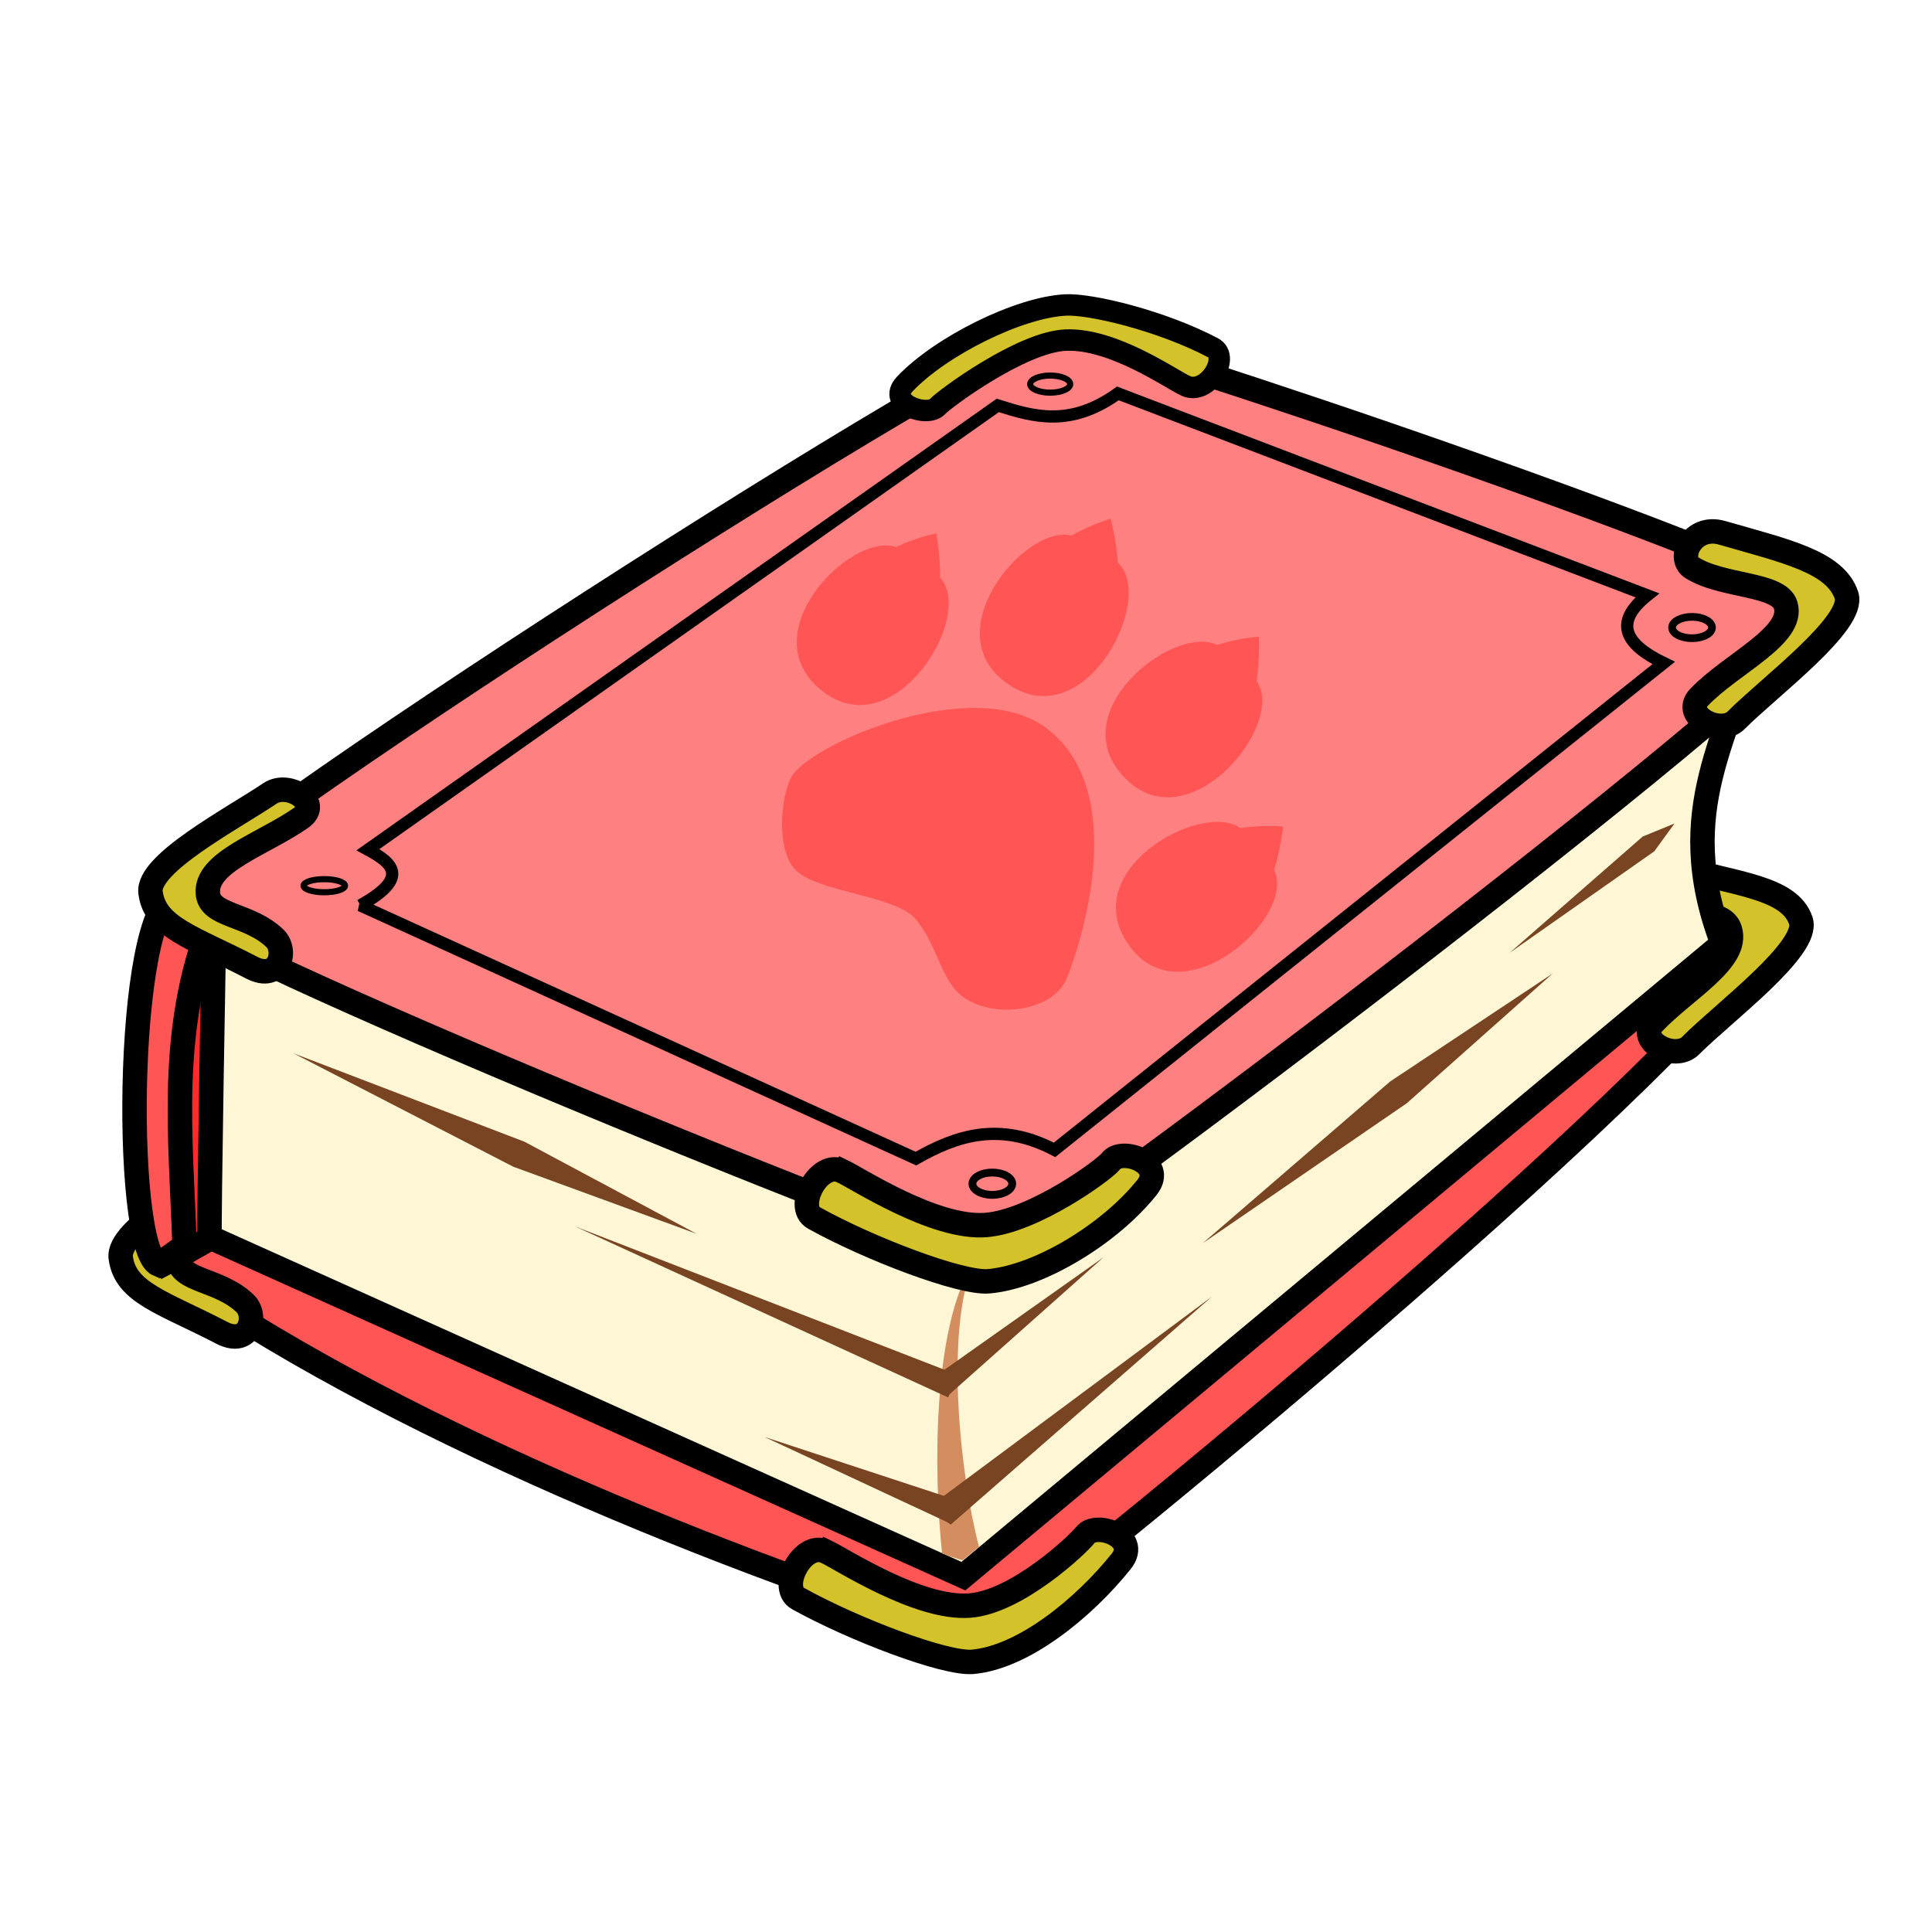
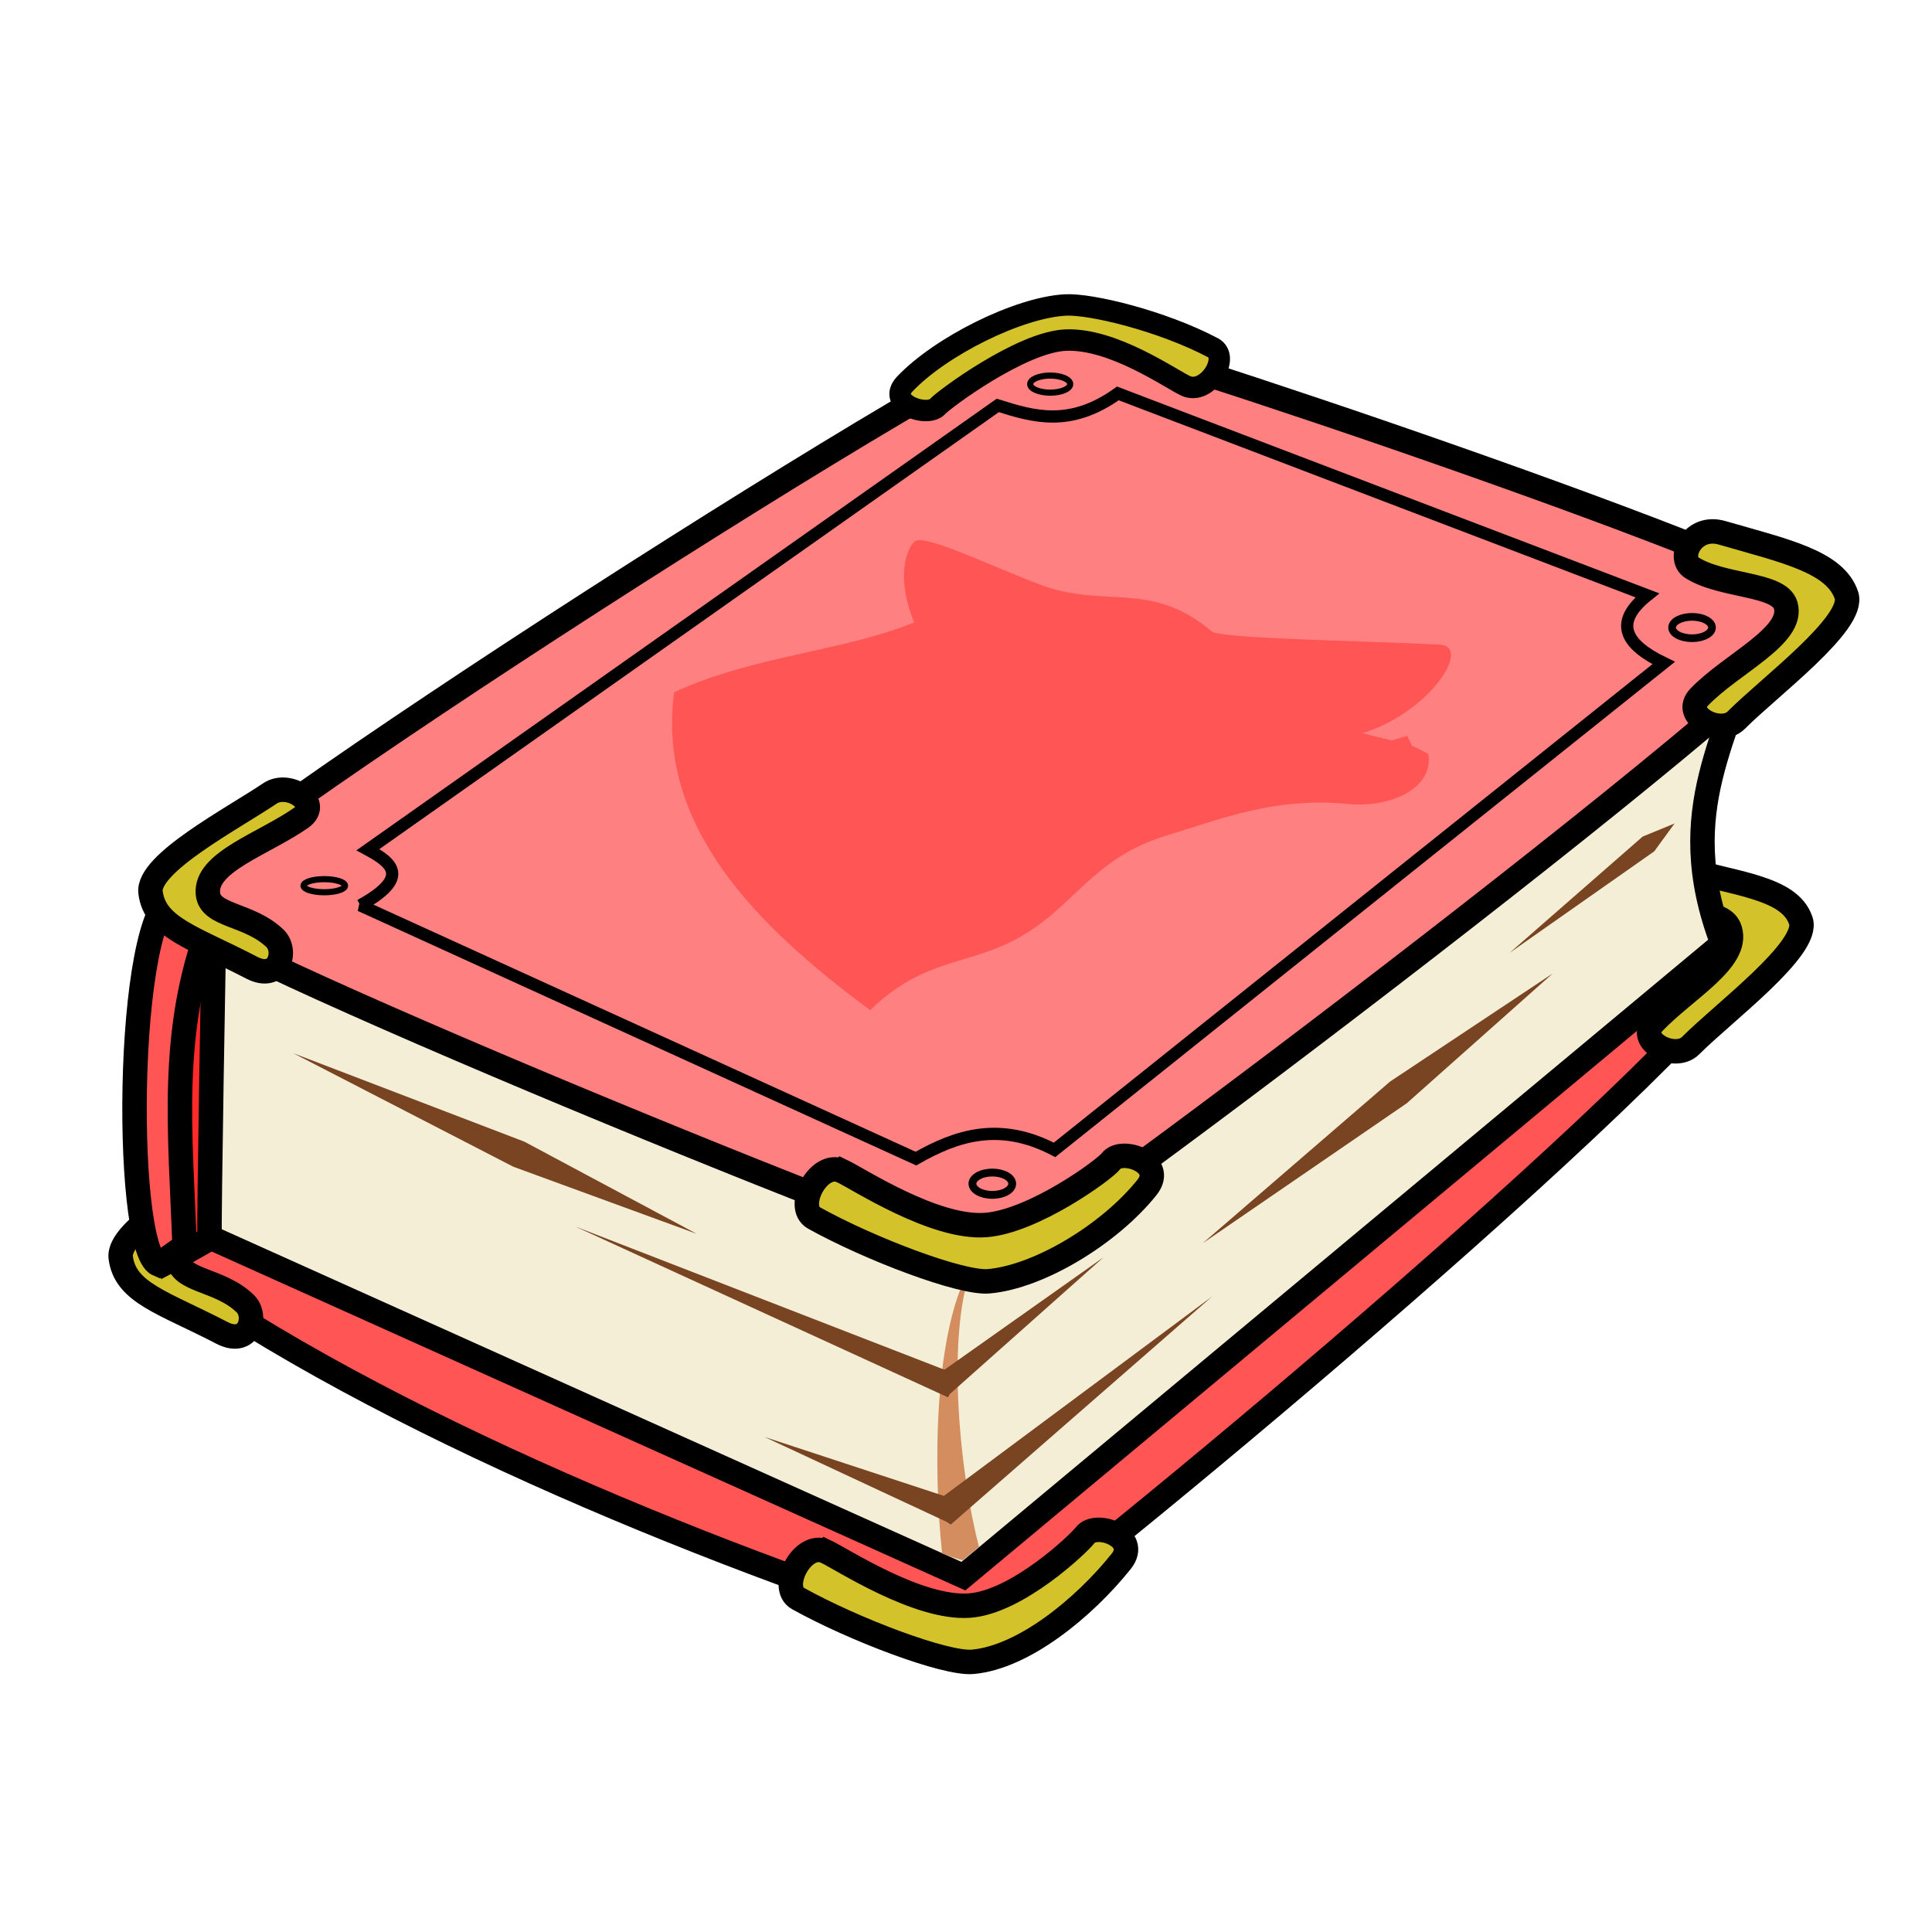
<svg xmlns="http://www.w3.org/2000/svg" width="100%" height="100%" viewBox="0 0 64 64" id="svg4311" version="1.1">
  <defs id="defs4313">
    <pattern y="0" x="0" height="6" width="6" patternUnits="userSpaceOnUse" id="EMFhbasepattern" />
  </defs>
  <g id="layer5" style="display:inline;opacity:1">
    <flowRoot xml:space="preserve" id="flowRoot4156" style="fill:black;stroke:none;stroke-opacity:1;stroke-width:1px;stroke-linejoin:miter;stroke-linecap:butt;fill-opacity:1;font-family:sans-serif;font-style:normal;font-weight:normal;font-size:40px;line-height:125%;letter-spacing:0px;word-spacing:0px">
      <flowRegion id="flowRegion4158">
        <rect id="rect4160" width="42.679" height="44.068" x="6.566" y="11.22" />
      </flowRegion>
      <flowPara id="flowPara4162" />
    </flowRoot>
    <flowRoot xml:space="preserve" id="flowRoot4168" style="fill:black;stroke:none;stroke-opacity:1;stroke-width:1px;stroke-linejoin:miter;stroke-linecap:butt;fill-opacity:1;font-family:sans-serif;font-style:normal;font-weight:normal;font-size:40px;line-height:125%;letter-spacing:0px;word-spacing:0px">
      <flowRegion id="flowRegion4170">
        <rect id="rect4172" width="63.766" height="63.64" x="0.253" y="-0.271" />
      </flowRegion>
      <flowPara id="flowPara4174" />
    </flowRoot>
    <text xml:space="preserve" style="font-style:normal;font-weight:normal;font-size:40px;line-height:125%;font-family:sans-serif;letter-spacing:0px;word-spacing:0px;fill:#000000;fill-opacity:1;stroke:none;stroke-width:1px;stroke-linecap:butt;stroke-linejoin:miter;stroke-opacity:1" x="38.482" y="27.125" id="text4158">
      <tspan id="tspan4160" x="38.482" y="27.125" />
    </text>
    <path style="fill:#ff5555;fill-rule:evenodd;stroke:#000000;stroke-width:0.81px;stroke-linecap:butt;stroke-linejoin:miter;stroke-opacity:1" d="M 5.3,41.888 C 12.651,47.194 24.341,51.842 32.511,54.363 37.085,51.009 56.439,34.931 58.619,30.787 L 41.244,25.525 c -11.981,5.454 -25.997,8.3 -35.944,16.363 z" id="path4190" />
    <path style="display:inline;opacity:1;fill:#d3c22a;fill-rule:evenodd;stroke:#000000;stroke-width:0.81px;stroke-linecap:butt;stroke-linejoin:miter;stroke-opacity:1;fill-opacity:1" d="m 54.778,33.873 c -0.59,0.615 0.704,1.292 1.229,0.762 1.073,-1.083 3.955,-3.222 3.648,-4.135 -0.376,-1.117 -2.166,-1.211 -4.248,-1.814 -0.993,-0.287 -1.068,0.787 -0.567,1.104 1.005,0.638 2.253,0.282 2.469,1.014 0.298,1.01 -1.47,1.961 -2.531,3.068 z" id="path4192-3" />
    <path style="display:inline;opacity:1;fill:#d3c22a;fill-rule:evenodd;stroke:#000000;stroke-width:0.81px;stroke-linecap:butt;stroke-linejoin:miter;stroke-opacity:1;fill-opacity:1" d="M 8.986,39.19 C 9.686,38.703 8.577,37.963 7.957,38.379 6.692,39.229 3.879,40.706 4,41.662 4.148,42.831 5.424,43.149 7.346,44.15 8.263,44.628 8.548,43.59 8.12,43.18 7.261,42.356 5.967,42.459 5.9,41.699 5.807,40.649 7.727,40.066 8.986,39.19 Z" id="path4192-3-1-9-4" />
    <path style="fill:#ff2a2a;fill-rule:evenodd;stroke:#000000;stroke-width:0.81px;stroke-linecap:butt;stroke-linejoin:miter;stroke-opacity:1" d="M 5.68,41.743 C 6.263,41.444 10.346,39.058 10.308,39.067 L 9.513,28.002 6.258,30.714 C 4.754,34.522 5.326,38.122 5.68,41.743 Z" id="path4198" />
    <path style="fill:#ff5555;fill-rule:evenodd;stroke:#000000;stroke-width:0.81px;stroke-linecap:butt;stroke-linejoin:miter;stroke-opacity:1" d="M 5.246,41.888 C 4.043,41.388 4.152,29.229 6.005,29.648 l 0.94,0.976 C 5.597,34.204 5.98,37.508 6.114,41.273 Z" id="path4196" />
-     <path style="fill:#fff6d5;fill-rule:evenodd;stroke:#000000;stroke-width:0.81px;stroke-linecap:butt;stroke-linejoin:miter;stroke-opacity:1" d="M 6.945,40.984 C 6.909,40.767 7.09,30.751 7.09,30.751 l 50.95,-9.619 c -0.615,3.214 -2.7,5.611 -0.976,10.125 L 31.913,52.212 Z" id="path4261" />
+     <path style="fill:#f4eed7;fill-rule:evenodd;stroke:#000000;stroke-width:0.81px;stroke-linecap:butt;stroke-linejoin:miter;stroke-opacity:1" d="M 6.945,40.984 C 6.909,40.767 7.09,30.751 7.09,30.751 l 50.95,-9.619 c -0.615,3.214 -2.7,5.611 -0.976,10.125 L 31.913,52.212 Z" id="path4261" />
    <path style="fill:#d3c22a;fill-rule:evenodd;stroke:#000000;stroke-width:0.81px;stroke-linecap:butt;stroke-linejoin:miter;stroke-opacity:1;fill-opacity:1" d="m 27.358,51.398 c -0.77,-0.366 -1.574,1.192 -0.922,1.555 1.831,1.019 4.879,2.178 5.786,2.097 1.683,-0.149 3.693,-1.793 4.918,-3.327 0.645,-0.808 -0.836,-1.341 -1.193,-0.868 -0.217,0.287 -2.249,2.217 -3.833,2.332 -1.689,0.123 -4.211,-1.531 -4.755,-1.79 z" id="path4192" />
    <path style="fill:#ff8080;fill-rule:evenodd;stroke:#000000;stroke-width:0.81px;stroke-linecap:butt;stroke-linejoin:miter;stroke-opacity:1" d="M 5.499,29.991 C 5.491,28.653 33.368,10.807 34.934,10.934 36.658,11.075 59.97,18.979 60.391,20.155 60.844,21.422 33.99,41.667 33.126,41.78 32.191,41.901 5.505,31.062 5.499,29.991 Z" id="path4200" />
    <path style="display:inline;opacity:1;fill:#d3c22a;fill-rule:evenodd;stroke:#000000;stroke-width:0.81px;stroke-linecap:butt;stroke-linejoin:miter;stroke-opacity:1;fill-opacity:1" d="m 56.289,23.092 c -0.59,0.615 0.704,1.292 1.229,0.762 1.073,-1.083 3.955,-3.222 3.648,-4.135 -0.376,-1.117 -2.038,-1.467 -4.12,-2.069 -0.993,-0.287 -1.502,0.838 -1.002,1.155 1.005,0.638 2.892,0.512 3.108,1.244 0.298,1.01 -1.802,1.935 -2.863,3.043 z" id="path4192-3-1" />
    <path style="fill:none;fill-rule:evenodd;stroke:#000000;stroke-width:0.405;stroke-linecap:butt;stroke-linejoin:miter;stroke-miterlimit:4;stroke-dasharray:none;stroke-opacity:1" d="m 11.935,29.991 18.406,8.389 c 1.344,-0.767 2.771,-1.24 4.592,-0.289 L 55.111,21.963 C 53.838,21.347 53.435,20.627 54.569,19.721 L 37.031,13.032 c -1.575,1.128 -2.78,0.778 -3.978,0.398 L 12.189,28.147 c 0.82,0.441 1.395,0.929 -0.253,1.844 z" id="path4256" />
    <ellipse style="display:inline;opacity:1;fill:none;fill-opacity:1;stroke:#000000;stroke-width:0.203;stroke-linecap:round;stroke-linejoin:round;stroke-miterlimit:4;stroke-dasharray:none;stroke-opacity:1" id="path4258-8" cx="34.789" cy="12.724" rx="0.663" ry="0.283" />
    <ellipse style="display:inline;opacity:1;fill:none;fill-opacity:1;stroke:#000000;stroke-width:0.203;stroke-linecap:round;stroke-linejoin:round;stroke-miterlimit:4;stroke-dasharray:none;stroke-opacity:1" id="path4258" cx="10.742" cy="29.34" rx="0.687" ry="0.217" />
    <ellipse style="display:inline;opacity:1;fill:none;fill-opacity:1;stroke:#000000;stroke-width:0.259;stroke-linecap:round;stroke-linejoin:round;stroke-miterlimit:4;stroke-dasharray:none;stroke-opacity:1" id="path4258-9" cx="32.872" cy="39.212" rx="0.659" ry="0.37" />
    <ellipse style="display:inline;opacity:1;fill:none;fill-opacity:1;stroke:#000000;stroke-width:0.254;stroke-linecap:round;stroke-linejoin:round;stroke-miterlimit:4;stroke-dasharray:none;stroke-opacity:1" id="path4258-6" cx="56.051" cy="20.788" rx="0.661" ry="0.354" />
    <path style="fill:#d38d5f;fill-opacity:1;fill-rule:evenodd;stroke:none;stroke-width:1px;stroke-linecap:butt;stroke-linejoin:miter;stroke-opacity:1" d="m 31.883,51.689 c 0.18,-0.148 0.365,-0.298 0.548,-0.446 -0.326,-1.248 -0.593,-2.98 -0.68,-4.673 -0.094,-1.835 0.02,-3.639 0.512,-4.762 -0.696,1.048 -1.038,2.865 -1.159,4.757 -0.111,1.732 -0.04,3.538 0.105,4.898 0.225,0.083 0.451,0.158 0.676,0.225 z" id="path4419" />
    <path style="fill:#784421;fill-opacity:1;fill-rule:evenodd;stroke:none;stroke-width:1px;stroke-linecap:butt;stroke-linejoin:miter;stroke-opacity:1" d="m 31.656,50.107 0.149,-0.377 -6.477,-2.128 6.179,2.881 0.149,-0.377 z" id="path4193" />
    <path style="fill:#784421;fill-opacity:1;fill-rule:evenodd;stroke:none;stroke-width:1px;stroke-linecap:butt;stroke-linejoin:miter;stroke-opacity:1" d="m 31.113,50.234 0.381,0.27 8.659,-7.557 -9.223,6.857 0.183,0.429 z" id="path4197" />
    <path style="display:inline;opacity:1;fill:#784421;fill-opacity:1;fill-rule:evenodd;stroke:none;stroke-width:1px;stroke-linecap:butt;stroke-linejoin:miter;stroke-opacity:1" d="m 31.723,45.544 -12.669,-4.915 12.354,5.662 z" id="path4193-1" />
    <path style="display:inline;opacity:1;fill:#784421;fill-opacity:1;fill-rule:evenodd;stroke:none;stroke-width:1px;stroke-linecap:butt;stroke-linejoin:miter;stroke-opacity:1" d="m 31.022,46.044 0.394,0.177 5.139,-4.571 -5.616,3.97 0.083,0.424 z" id="path4197-4" />
    <path style="display:inline;opacity:1;fill:#784421;fill-opacity:1;fill-rule:evenodd;stroke:none;stroke-width:1px;stroke-linecap:butt;stroke-linejoin:miter;stroke-opacity:1" d="m 23.075,40.87 -5.701,-3.049 -7.655,-2.93 7.284,3.758 6.071,2.221 z" id="path4193-1-9" />
    <path style="display:inline;opacity:1;fill:#784421;fill-opacity:1;fill-rule:evenodd;stroke:none;stroke-width:1px;stroke-linecap:butt;stroke-linejoin:miter;stroke-opacity:1" d="m 51.432,32.25 -5.384,3.578 -6.205,5.355 6.759,-4.637 4.831,-4.296 z" id="path4193-1-9-8" />
    <path style="display:inline;opacity:1;fill:#d3c22a;fill-rule:evenodd;stroke:#000000;stroke-width:0.81px;stroke-linecap:butt;stroke-linejoin:miter;stroke-opacity:1;fill-opacity:1" d="M 9.973,27.093 C 10.673,26.606 9.564,25.867 8.945,26.282 7.68,27.132 4.866,28.609 4.987,29.565 5.135,30.734 6.411,31.052 8.333,32.053 9.25,32.531 9.535,31.493 9.107,31.083 8.248,30.259 6.954,30.362 6.887,29.602 6.794,28.552 8.715,27.969 9.973,27.093 Z" id="path4192-3-1-9" />
    <path style="display:inline;opacity:1;fill:#d3c22a;fill-rule:evenodd;stroke:#000000;stroke-width:0.71px;stroke-linecap:butt;stroke-linejoin:miter;stroke-opacity:1;fill-opacity:1" d="m 39.283,12.784 c 0.706,0.321 1.493,-0.95 0.897,-1.265 -1.675,-0.885 -4.044,-1.462 -4.889,-1.416 -1.568,0.085 -4.137,1.374 -5.315,2.614 -0.621,0.653 0.743,1.128 1.087,0.745 0.209,-0.232 2.77,-2.137 4.245,-2.196 1.573,-0.063 3.476,1.291 3.975,1.518 z" id="path4192-8-0" />
    <path style="display:inline;opacity:1;fill:#d3c22a;fill-rule:evenodd;stroke:#000000;stroke-width:0.81px;stroke-linecap:butt;stroke-linejoin:miter;stroke-opacity:1;fill-opacity:1" d="m 27.888,38.792 c -0.77,-0.366 -1.574,1.192 -0.922,1.555 1.831,1.019 4.879,2.178 5.786,2.097 1.683,-0.149 4.019,-1.576 5.243,-3.11 0.645,-0.808 -0.836,-1.341 -1.193,-0.868 -0.217,0.287 -2.575,2 -4.158,2.115 -1.689,0.123 -4.211,-1.531 -4.755,-1.79 z" id="path4192-8" />
    <path style="display:inline;opacity:1;fill:#784421;fill-opacity:1;fill-rule:evenodd;stroke:none;stroke-width:1px;stroke-linecap:butt;stroke-linejoin:miter;stroke-opacity:1" d="m 55.47,27.281 -0.67,0.92 -4.79,3.362 4.406,-3.851 1.053,-0.432 z" id="path4197-4-5" />
-     <g id="g4170" transform="matrix(0.3437243,0.2380719,-0.2380719,0.3437243,51.64266,19.7544)" style="display:inline;opacity:1;fill:#ff5555">
-       <path id="path4170" d="m -43.392,39.407 c -7.64,-0.087 -5.729,-11.644 -2.016,-12.709 1.044,-1.767 2.025,-2.71 2.025,-2.71 0,0 1.275,1.283 2.23,2.709 3.987,0.896 4.675,12.79 -2.24,12.711 z" style="display:inline;opacity:1;fill:#ff5555;fill-rule:evenodd;stroke:none;stroke-width:0.5;stroke-linecap:butt;stroke-linejoin:miter;stroke-miterlimit:4;stroke-dasharray:none;stroke-opacity:1" />
-       <path id="path4172" d="m -37.346,52.26 c -2.409,-0.441 -4.537,-4.626 -4.505,-6.092 0.076,-3.36 7.353,-14.657 14.319,-14.462 8.049,0.226 11.81,11.491 12.7,15.336 0.605,2.616 -2.44,5.644 -5.46,5.916 -2.459,0.221 -4.216,-2.14 -7.041,-2.917 -2.359,-0.649 -7.575,2.666 -10.014,2.219 z" style="display:inline;opacity:1;fill:#ff5555;fill-rule:evenodd;stroke:none;stroke-width:0.5;stroke-linecap:butt;stroke-linejoin:miter;stroke-miterlimit:4;stroke-dasharray:none;stroke-opacity:1" />
-       <path id="path4170-8" d="m -31.482,30.548 c -7.623,0.517 -6.629,-11.155 -3.011,-12.51 0.902,-1.844 1.805,-2.862 1.805,-2.862 0,0 1.372,1.178 2.437,2.524 4.046,0.578 5.668,12.38 -1.231,12.848 z" style="display:inline;opacity:1;fill:#ff5555;fill-rule:evenodd;stroke:none;stroke-width:0.5;stroke-linecap:butt;stroke-linejoin:miter;stroke-miterlimit:4;stroke-dasharray:none;stroke-opacity:1" />
-       <path id="path4170-6" d="m -19.764,31.46 c -7.561,-1.098 -4.142,-12.301 -0.321,-12.865 1.268,-1.613 2.365,-2.418 2.365,-2.418 0,0 1.095,1.441 1.853,2.981 3.834,1.416 2.946,13.297 -3.898,12.302 z" style="display:inline;opacity:1;fill:#ff5555;fill-rule:evenodd;stroke:none;stroke-width:0.5;stroke-linecap:butt;stroke-linejoin:miter;stroke-miterlimit:4;stroke-dasharray:none;stroke-opacity:1" />
-       <path id="path4170-4" d="m -11.965,42.221 c -7.299,-2.261 -2.185,-12.796 1.677,-12.758 1.503,-1.396 2.711,-2.021 2.711,-2.021 0,0 0.858,1.593 1.369,3.233 3.568,1.995 0.849,13.594 -5.758,11.547 z" style="display:inline;opacity:1;fill:#ff5555;fill-rule:evenodd;stroke:none;stroke-width:0.5;stroke-linecap:butt;stroke-linejoin:miter;stroke-miterlimit:4;stroke-dasharray:none;stroke-opacity:1" />
-     </g>
+     <path style="display:inline;opacity:1;fill:#ff5555;fill-rule:evenodd;stroke:none;stroke-width:1px;stroke-linecap:butt;stroke-linejoin:miter;stroke-opacity:1" d="m 22.334,22.931 c 2.625,-1.214 5.608,-1.351 7.949,-2.314 -0.681,-1.671 -0.153,-2.593 0.043,-2.695 0.382,-0.2 2.339,0.76 4.109,1.438 2.148,0.822 3.681,-0.164 5.7,1.553 0.29,0.246 4.892,0.309 7.549,0.44 1.115,0.055 -0.359,2.274 -2.555,2.934 l 0.972,0.242 0.516,-0.154 0.153,0.325 0.545,0.272 c 0.186,1.148 -1.262,1.793 -2.634,1.662 -2.459,-0.234 -4.16,0.473 -6.031,1.041 -2.518,0.765 -3.092,2.442 -5.026,3.457 -1.611,0.846 -3.079,0.645 -4.796,2.331 -3.82,-2.819 -7.087,-6.131 -6.495,-10.533 z" id="path4162" />
  </g>
</svg>
